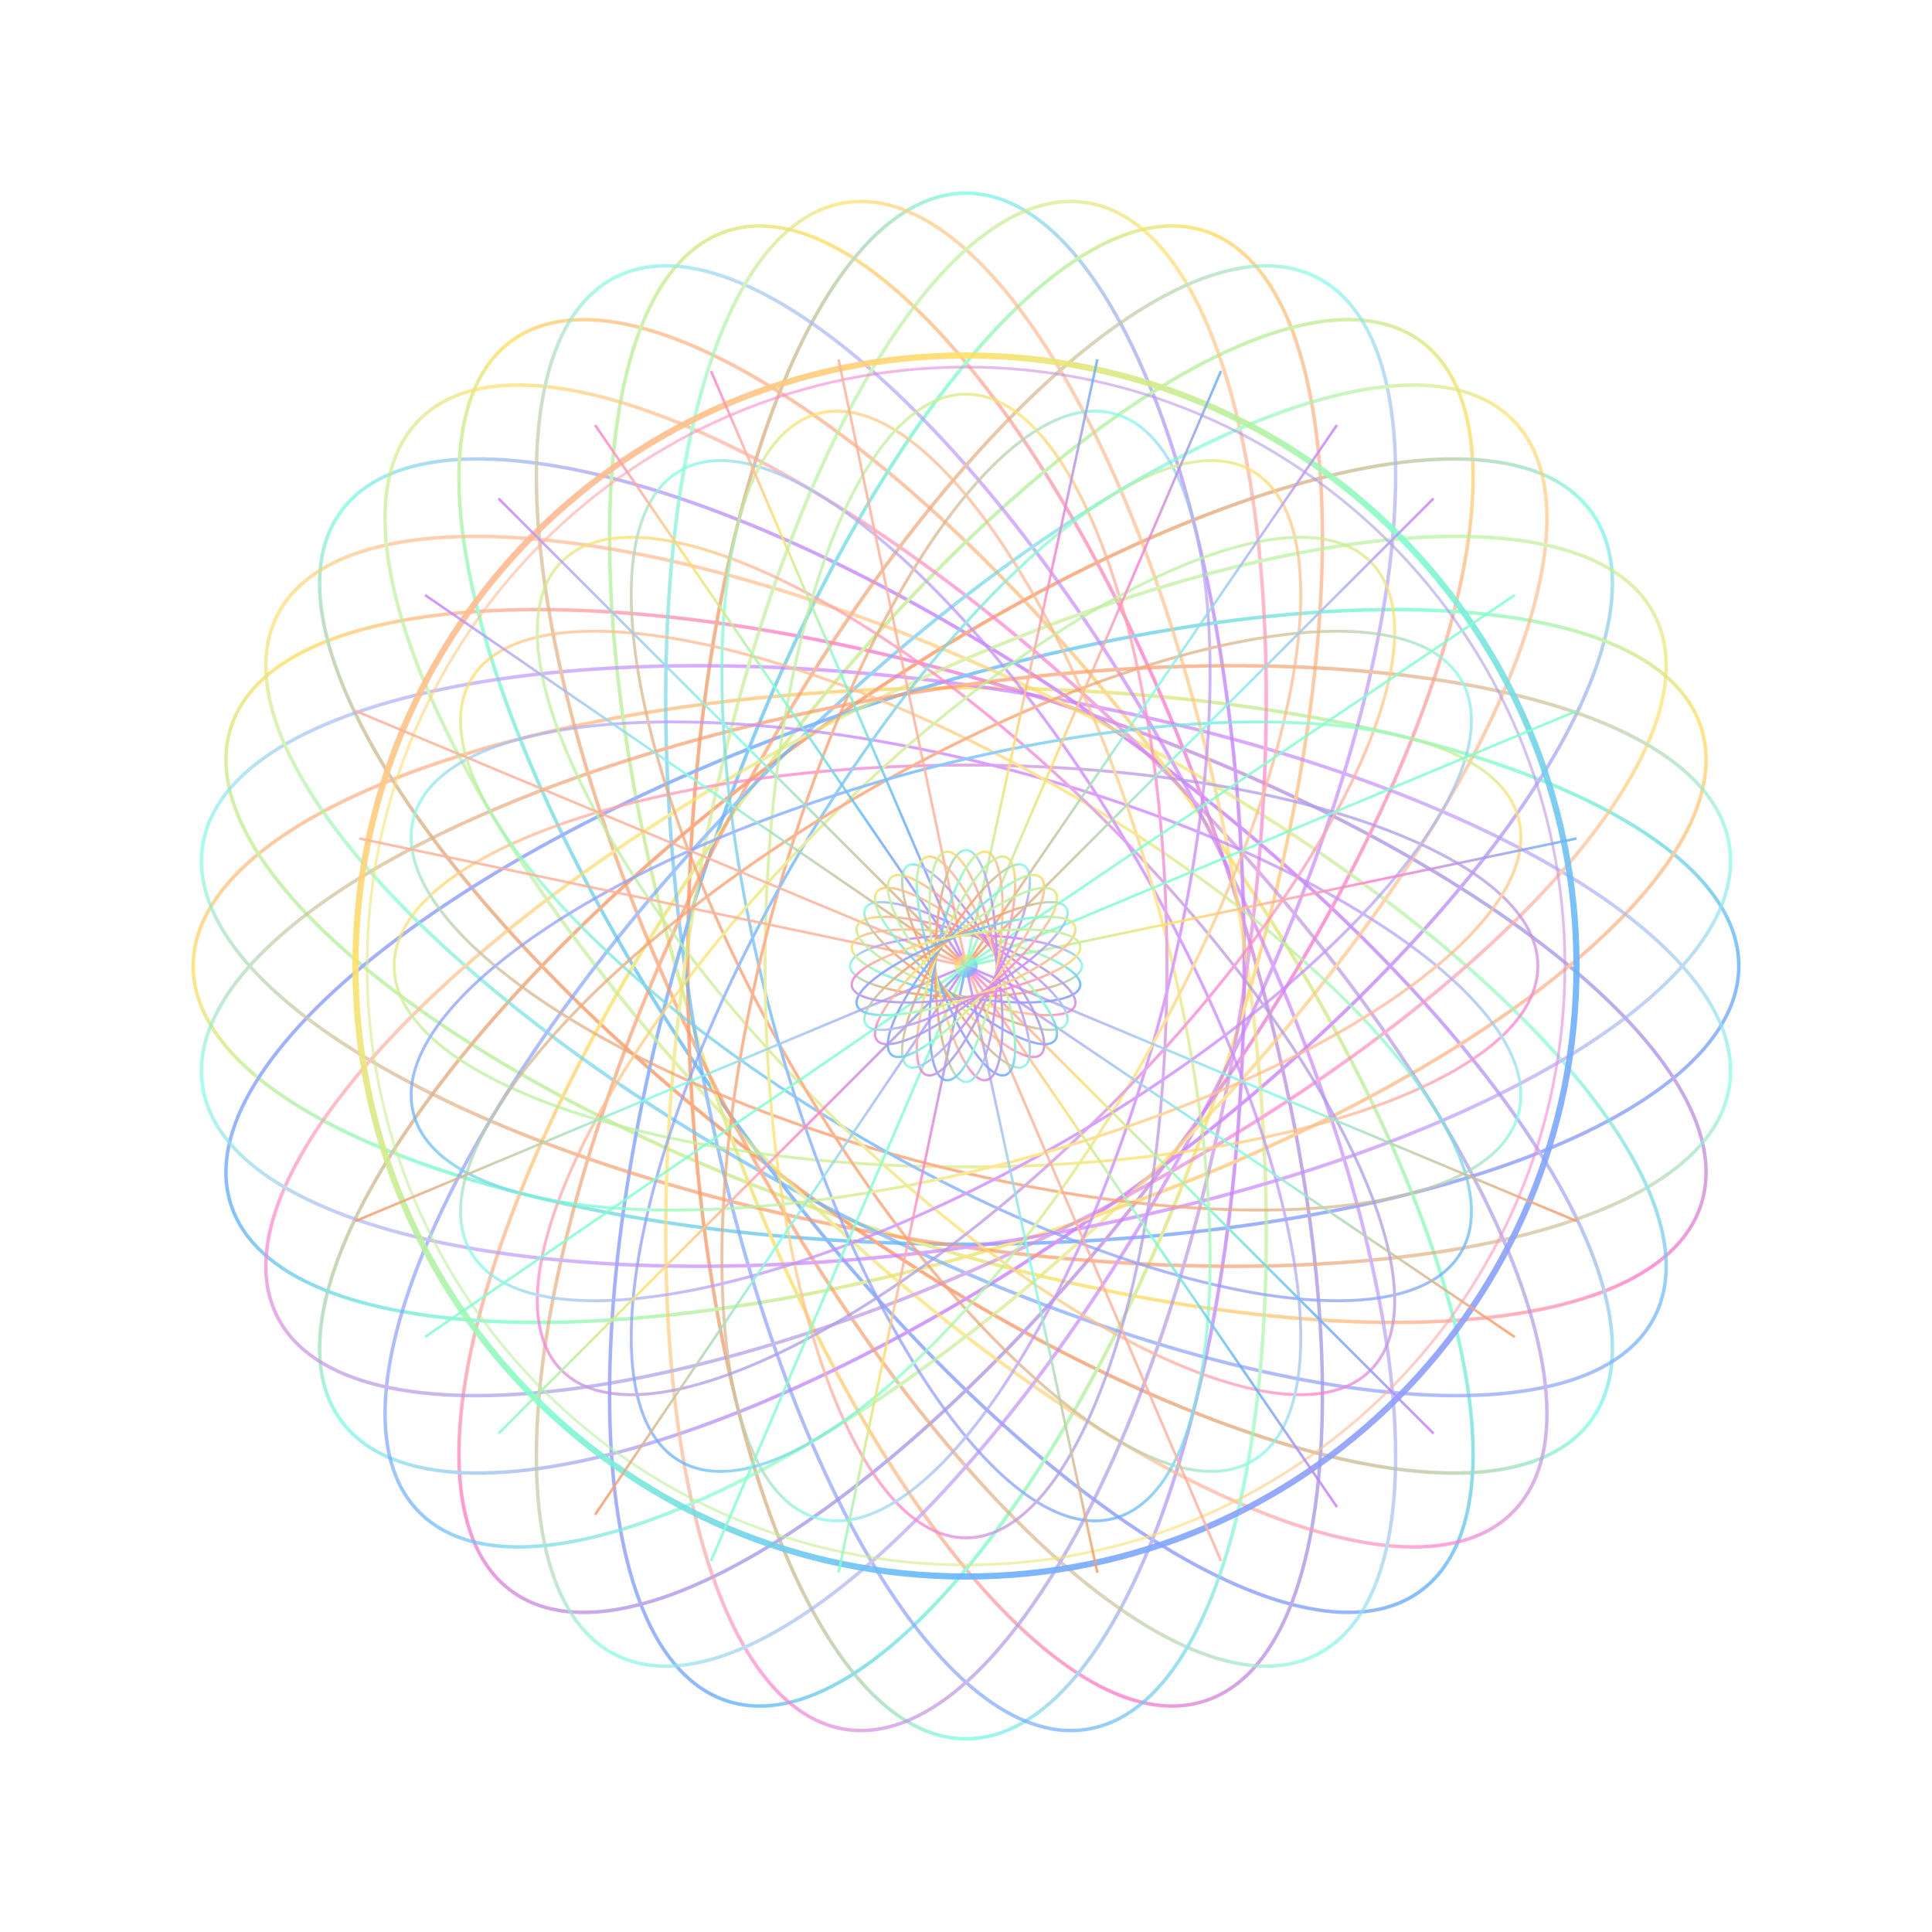
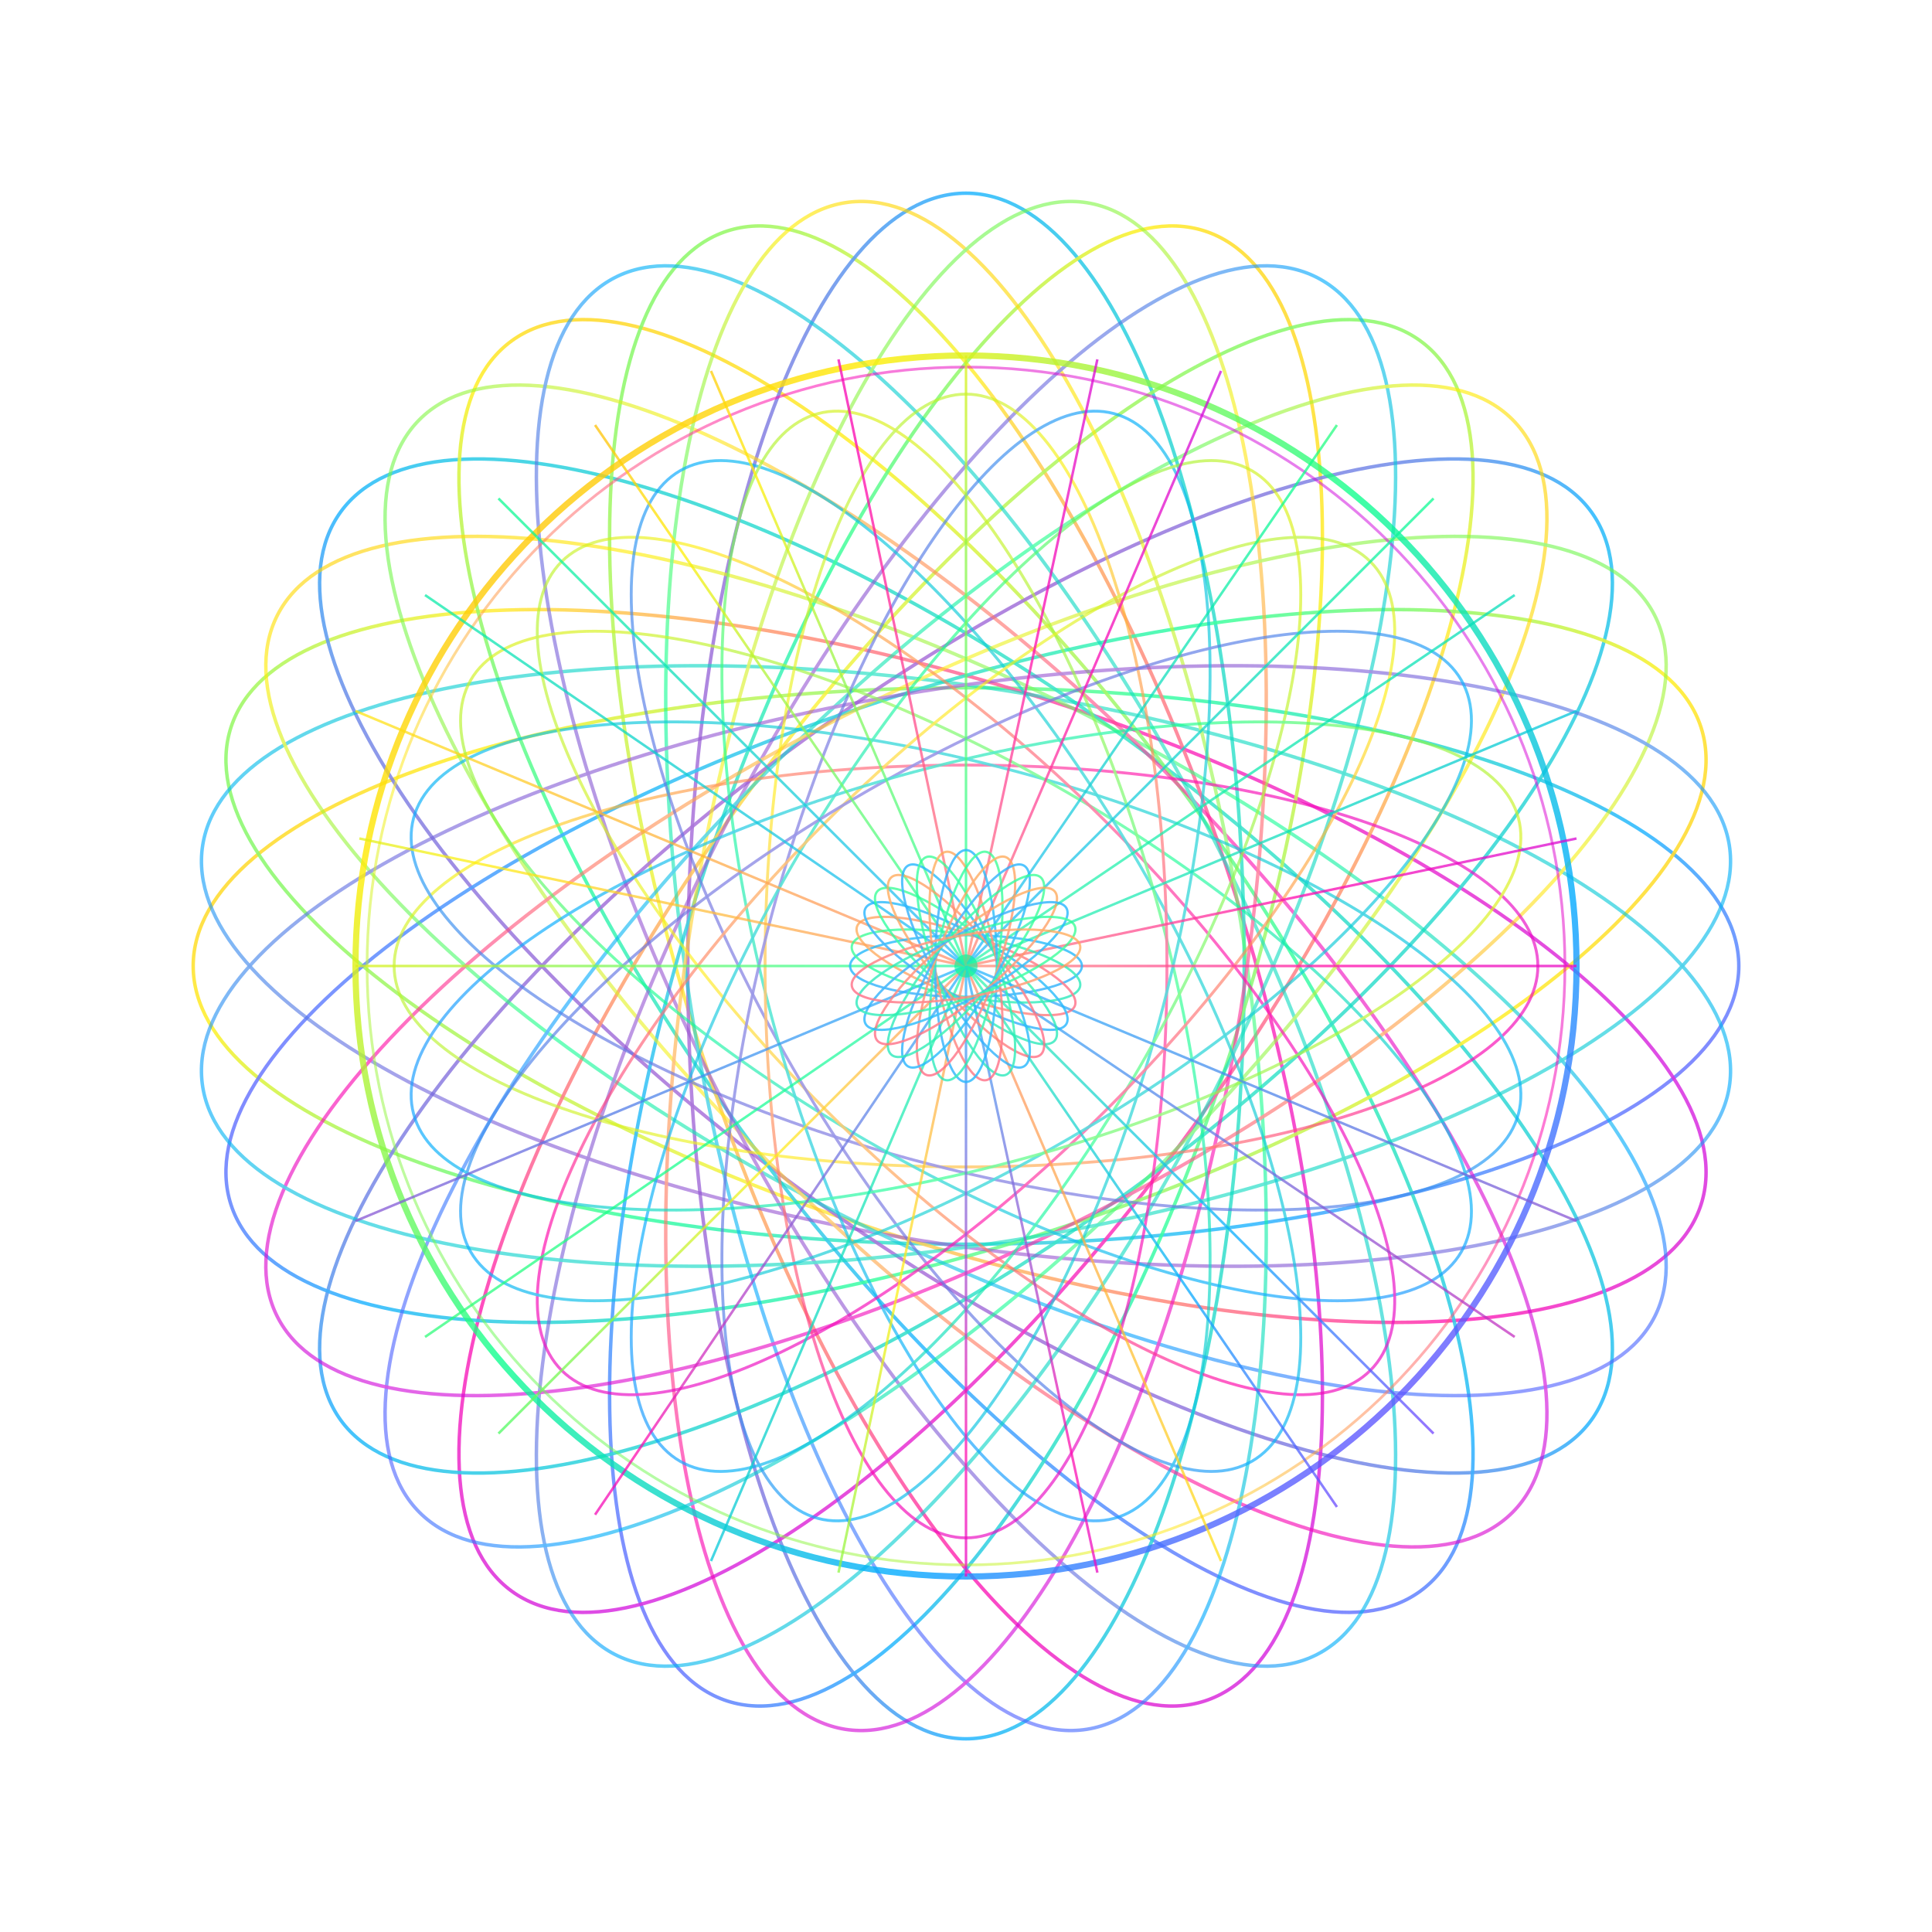
<svg xmlns="http://www.w3.org/2000/svg" viewBox="0 0 500 500" width="500" height="500">
  <defs>
-     <linearGradient id="h1" x1="0%" y1="0%" x2="100%" y2="100%">
-       <stop offset="0%" stop-color="#ff80d0" />
-       <stop offset="25%" stop-color="#ffe066" />
-       <stop offset="50%" stop-color="#80ffcc" />
-       <stop offset="75%" stop-color="#66b3ff" />
-       <stop offset="100%" stop-color="#cc80ff" />
+     <linearGradient id="h1" x1="0%" y1="0%" x2="100%" y2="100%" gradientUnits="userSpaceOnUse">
+       <stop offset="0%" stop-color="#ff00aa" stop-opacity="0.9" />
+       <stop offset="16%" stop-color="#ff6600" stop-opacity="0.85" />
+       <stop offset="32%" stop-color="#ffee00" stop-opacity="0.9" />
+       <stop offset="48%" stop-color="#00ff88" stop-opacity="0.85" />
+       <stop offset="64%" stop-color="#00aaff" stop-opacity="0.9" />
+       <stop offset="80%" stop-color="#aa00ff" stop-opacity="0.85" />
+       <stop offset="100%" stop-color="#ff00aa" stop-opacity="0.9" />
+       <animateTransform attributeName="gradientTransform" type="rotate" from="0 250 250" to="360 250 250" dur="4s" repeatCount="indefinite" />
    </linearGradient>
-     <linearGradient id="h2" x1="100%" y1="0%" x2="0%" y2="100%">
-       <stop offset="0%" stop-color="#66b3ff" />
-       <stop offset="33%" stop-color="#ff80d0" />
-       <stop offset="66%" stop-color="#ffe066" />
-       <stop offset="100%" stop-color="#80ffcc" />
+     <linearGradient id="h2" x1="100%" y1="0%" x2="0%" y2="100%" gradientUnits="userSpaceOnUse">
+       <stop offset="0%" stop-color="#00aaff" stop-opacity="0.9" />
+       <stop offset="20%" stop-color="#aa00ff" stop-opacity="0.85" />
+       <stop offset="40%" stop-color="#ff00aa" stop-opacity="0.9" />
+       <stop offset="60%" stop-color="#ffee00" stop-opacity="0.85" />
+       <stop offset="80%" stop-color="#00ff88" stop-opacity="0.9" />
+       <stop offset="100%" stop-color="#00aaff" stop-opacity="0.85" />
+       <animateTransform attributeName="gradientTransform" type="rotate" from="360 250 250" to="0 250 250" dur="5s" repeatCount="indefinite" />
    </linearGradient>
-     <linearGradient id="h3" x1="50%" y1="0%" x2="50%" y2="100%">
-       <stop offset="0%" stop-color="#cc80ff" />
-       <stop offset="50%" stop-color="#80ffe6" />
-       <stop offset="100%" stop-color="#ff9966" />
+     <linearGradient id="h3" x1="50%" y1="0%" x2="50%" y2="100%" gradientUnits="userSpaceOnUse">
+       <stop offset="0%" stop-color="#ffee00" stop-opacity="0.9" />
+       <stop offset="25%" stop-color="#00ff88" stop-opacity="0.85" />
+       <stop offset="50%" stop-color="#00aaff" stop-opacity="0.9" />
+       <stop offset="75%" stop-color="#ff00aa" stop-opacity="0.85" />
+       <stop offset="100%" stop-color="#aa00ff" stop-opacity="0.9" />
+       <animateTransform attributeName="gradientTransform" type="rotate" from="0 250 250" to="360 250 250" dur="6s" repeatCount="indefinite" />
    </linearGradient>
+     <radialGradient id="shimmer" cx="50%" cy="50%" r="50%">
+       <stop offset="0%" stop-color="#ffffff" stop-opacity="0.3" />
+       <stop offset="40%" stop-color="#ffffff" stop-opacity="0.08" />
+       <stop offset="100%" stop-color="#ffffff" stop-opacity="0.0" />
+       <animate attributeName="cx" values="30%;70%;30%" dur="3s" repeatCount="indefinite" />
+       <animate attributeName="cy" values="30%;70%;30%" dur="4s" repeatCount="indefinite" />
+     </radialGradient>
  </defs>
  <g fill="none" stroke-width="0.9" opacity="0.82">
    <ellipse cx="250" cy="250" rx="200" ry="72" transform="rotate(0   250 250)" stroke="url(#h1)" />
    <ellipse cx="250" cy="250" rx="200" ry="72" transform="rotate(18  250 250)" stroke="url(#h2)" />
    <ellipse cx="250" cy="250" rx="200" ry="72" transform="rotate(36  250 250)" stroke="url(#h3)" />
    <ellipse cx="250" cy="250" rx="200" ry="72" transform="rotate(54  250 250)" stroke="url(#h1)" />
    <ellipse cx="250" cy="250" rx="200" ry="72" transform="rotate(72  250 250)" stroke="url(#h2)" />
    <ellipse cx="250" cy="250" rx="200" ry="72" transform="rotate(90  250 250)" stroke="url(#h3)" />
    <ellipse cx="250" cy="250" rx="200" ry="72" transform="rotate(108 250 250)" stroke="url(#h1)" />
    <ellipse cx="250" cy="250" rx="200" ry="72" transform="rotate(126 250 250)" stroke="url(#h2)" />
    <ellipse cx="250" cy="250" rx="200" ry="72" transform="rotate(144 250 250)" stroke="url(#h3)" />
    <ellipse cx="250" cy="250" rx="200" ry="72" transform="rotate(162 250 250)" stroke="url(#h1)" />
  </g>
  <g fill="none" stroke-width="0.9" opacity="0.70">
    <ellipse cx="250" cy="250" rx="200" ry="72" transform="rotate(9   250 250)" stroke="url(#h3)" />
    <ellipse cx="250" cy="250" rx="200" ry="72" transform="rotate(27  250 250)" stroke="url(#h1)" />
    <ellipse cx="250" cy="250" rx="200" ry="72" transform="rotate(45  250 250)" stroke="url(#h2)" />
    <ellipse cx="250" cy="250" rx="200" ry="72" transform="rotate(63  250 250)" stroke="url(#h3)" />
    <ellipse cx="250" cy="250" rx="200" ry="72" transform="rotate(81  250 250)" stroke="url(#h1)" />
    <ellipse cx="250" cy="250" rx="200" ry="72" transform="rotate(99  250 250)" stroke="url(#h2)" />
    <ellipse cx="250" cy="250" rx="200" ry="72" transform="rotate(117 250 250)" stroke="url(#h3)" />
    <ellipse cx="250" cy="250" rx="200" ry="72" transform="rotate(135 250 250)" stroke="url(#h1)" />
    <ellipse cx="250" cy="250" rx="200" ry="72" transform="rotate(153 250 250)" stroke="url(#h2)" />
    <ellipse cx="250" cy="250" rx="200" ry="72" transform="rotate(171 250 250)" stroke="url(#h3)" />
  </g>
  <g fill="none" stroke-width="0.75" opacity="0.75">
    <ellipse cx="250" cy="250" rx="148" ry="52" transform="rotate(0   250 250)" stroke="url(#h2)" />
    <ellipse cx="250" cy="250" rx="148" ry="52" transform="rotate(15  250 250)" stroke="url(#h3)" />
    <ellipse cx="250" cy="250" rx="148" ry="52" transform="rotate(30  250 250)" stroke="url(#h1)" />
    <ellipse cx="250" cy="250" rx="148" ry="52" transform="rotate(45  250 250)" stroke="url(#h2)" />
    <ellipse cx="250" cy="250" rx="148" ry="52" transform="rotate(60  250 250)" stroke="url(#h3)" />
    <ellipse cx="250" cy="250" rx="148" ry="52" transform="rotate(75  250 250)" stroke="url(#h1)" />
    <ellipse cx="250" cy="250" rx="148" ry="52" transform="rotate(90  250 250)" stroke="url(#h2)" />
    <ellipse cx="250" cy="250" rx="148" ry="52" transform="rotate(105 250 250)" stroke="url(#h3)" />
    <ellipse cx="250" cy="250" rx="148" ry="52" transform="rotate(120 250 250)" stroke="url(#h1)" />
    <ellipse cx="250" cy="250" rx="148" ry="52" transform="rotate(135 250 250)" stroke="url(#h2)" />
    <ellipse cx="250" cy="250" rx="148" ry="52" transform="rotate(150 250 250)" stroke="url(#h3)" />
    <ellipse cx="250" cy="250" rx="148" ry="52" transform="rotate(165 250 250)" stroke="url(#h1)" />
  </g>
  <circle cx="250" cy="250" r="158" fill="none" stroke="url(#h1)" stroke-width="1.6" opacity="0.90" />
  <circle cx="250" cy="250" r="155" fill="none" stroke="url(#h2)" stroke-width="0.7" opacity="0.60" />
  <g fill="none" stroke-width="0.65" opacity="0.85">
    <line x1="250" y1="250" x2="250" y2="92" stroke="url(#h1)" />
    <line x1="250" y1="250" x2="316" y2="96" stroke="url(#h2)" />
    <line x1="250" y1="250" x2="371" y2="129" stroke="url(#h3)" />
    <line x1="250" y1="250" x2="408" y2="184" stroke="url(#h1)" />
    <line x1="250" y1="250" x2="408" y2="250" stroke="url(#h2)" />
    <line x1="250" y1="250" x2="408" y2="316" stroke="url(#h3)" />
    <line x1="250" y1="250" x2="371" y2="371" stroke="url(#h1)" />
    <line x1="250" y1="250" x2="316" y2="404" stroke="url(#h2)" />
    <line x1="250" y1="250" x2="250" y2="408" stroke="url(#h3)" />
    <line x1="250" y1="250" x2="184" y2="404" stroke="url(#h1)" />
    <line x1="250" y1="250" x2="129" y2="371" stroke="url(#h2)" />
    <line x1="250" y1="250" x2="92" y2="316" stroke="url(#h3)" />
    <line x1="250" y1="250" x2="92" y2="250" stroke="url(#h1)" />
    <line x1="250" y1="250" x2="92" y2="184" stroke="url(#h2)" />
    <line x1="250" y1="250" x2="129" y2="129" stroke="url(#h3)" />
    <line x1="250" y1="250" x2="184" y2="96" stroke="url(#h1)" />
    <line x1="250" y1="250" x2="284" y2="93" stroke="url(#h2)" />
    <line x1="250" y1="250" x2="346" y2="110" stroke="url(#h3)" />
    <line x1="250" y1="250" x2="392" y2="154" stroke="url(#h1)" />
    <line x1="250" y1="250" x2="408" y2="217" stroke="url(#h2)" />
    <line x1="250" y1="250" x2="392" y2="346" stroke="url(#h3)" />
    <line x1="250" y1="250" x2="346" y2="390" stroke="url(#h1)" />
    <line x1="250" y1="250" x2="217" y2="407" stroke="url(#h2)" />
    <line x1="250" y1="250" x2="154" y2="392" stroke="url(#h3)" />
    <line x1="250" y1="250" x2="110" y2="346" stroke="url(#h1)" />
    <line x1="250" y1="250" x2="93" y2="217" stroke="url(#h2)" />
    <line x1="250" y1="250" x2="110" y2="154" stroke="url(#h3)" />
    <line x1="250" y1="250" x2="154" y2="110" stroke="url(#h1)" />
    <line x1="250" y1="250" x2="217" y2="93" stroke="url(#h2)" />
    <line x1="250" y1="250" x2="284" y2="407" stroke="url(#h3)" />
  </g>
  <g fill="none" stroke-width="0.6" opacity="0.88">
    <ellipse cx="250" cy="250" rx="30" ry="8" transform="rotate(0   250 250)" stroke="url(#h3)" />
    <ellipse cx="250" cy="250" rx="30" ry="8" transform="rotate(10  250 250)" stroke="url(#h1)" />
    <ellipse cx="250" cy="250" rx="30" ry="8" transform="rotate(20  250 250)" stroke="url(#h2)" />
    <ellipse cx="250" cy="250" rx="30" ry="8" transform="rotate(30  250 250)" stroke="url(#h3)" />
    <ellipse cx="250" cy="250" rx="30" ry="8" transform="rotate(40  250 250)" stroke="url(#h1)" />
    <ellipse cx="250" cy="250" rx="30" ry="8" transform="rotate(50  250 250)" stroke="url(#h2)" />
    <ellipse cx="250" cy="250" rx="30" ry="8" transform="rotate(60  250 250)" stroke="url(#h3)" />
    <ellipse cx="250" cy="250" rx="30" ry="8" transform="rotate(70  250 250)" stroke="url(#h1)" />
    <ellipse cx="250" cy="250" rx="30" ry="8" transform="rotate(80  250 250)" stroke="url(#h2)" />
    <ellipse cx="250" cy="250" rx="30" ry="8" transform="rotate(90  250 250)" stroke="url(#h3)" />
    <ellipse cx="250" cy="250" rx="30" ry="8" transform="rotate(100 250 250)" stroke="url(#h1)" />
    <ellipse cx="250" cy="250" rx="30" ry="8" transform="rotate(110 250 250)" stroke="url(#h2)" />
    <ellipse cx="250" cy="250" rx="30" ry="8" transform="rotate(120 250 250)" stroke="url(#h3)" />
    <ellipse cx="250" cy="250" rx="30" ry="8" transform="rotate(130 250 250)" stroke="url(#h1)" />
    <ellipse cx="250" cy="250" rx="30" ry="8" transform="rotate(140 250 250)" stroke="url(#h2)" />
    <ellipse cx="250" cy="250" rx="30" ry="8" transform="rotate(150 250 250)" stroke="url(#h3)" />
    <ellipse cx="250" cy="250" rx="30" ry="8" transform="rotate(160 250 250)" stroke="url(#h1)" />
    <ellipse cx="250" cy="250" rx="30" ry="8" transform="rotate(170 250 250)" stroke="url(#h2)" />
  </g>
+   <ellipse cx="250" cy="250" rx="240" ry="240" fill="url(#shimmer)" opacity="0.6" />
  <circle cx="250" cy="250" r="3" fill="url(#h1)" opacity="0.7" />
</svg>
